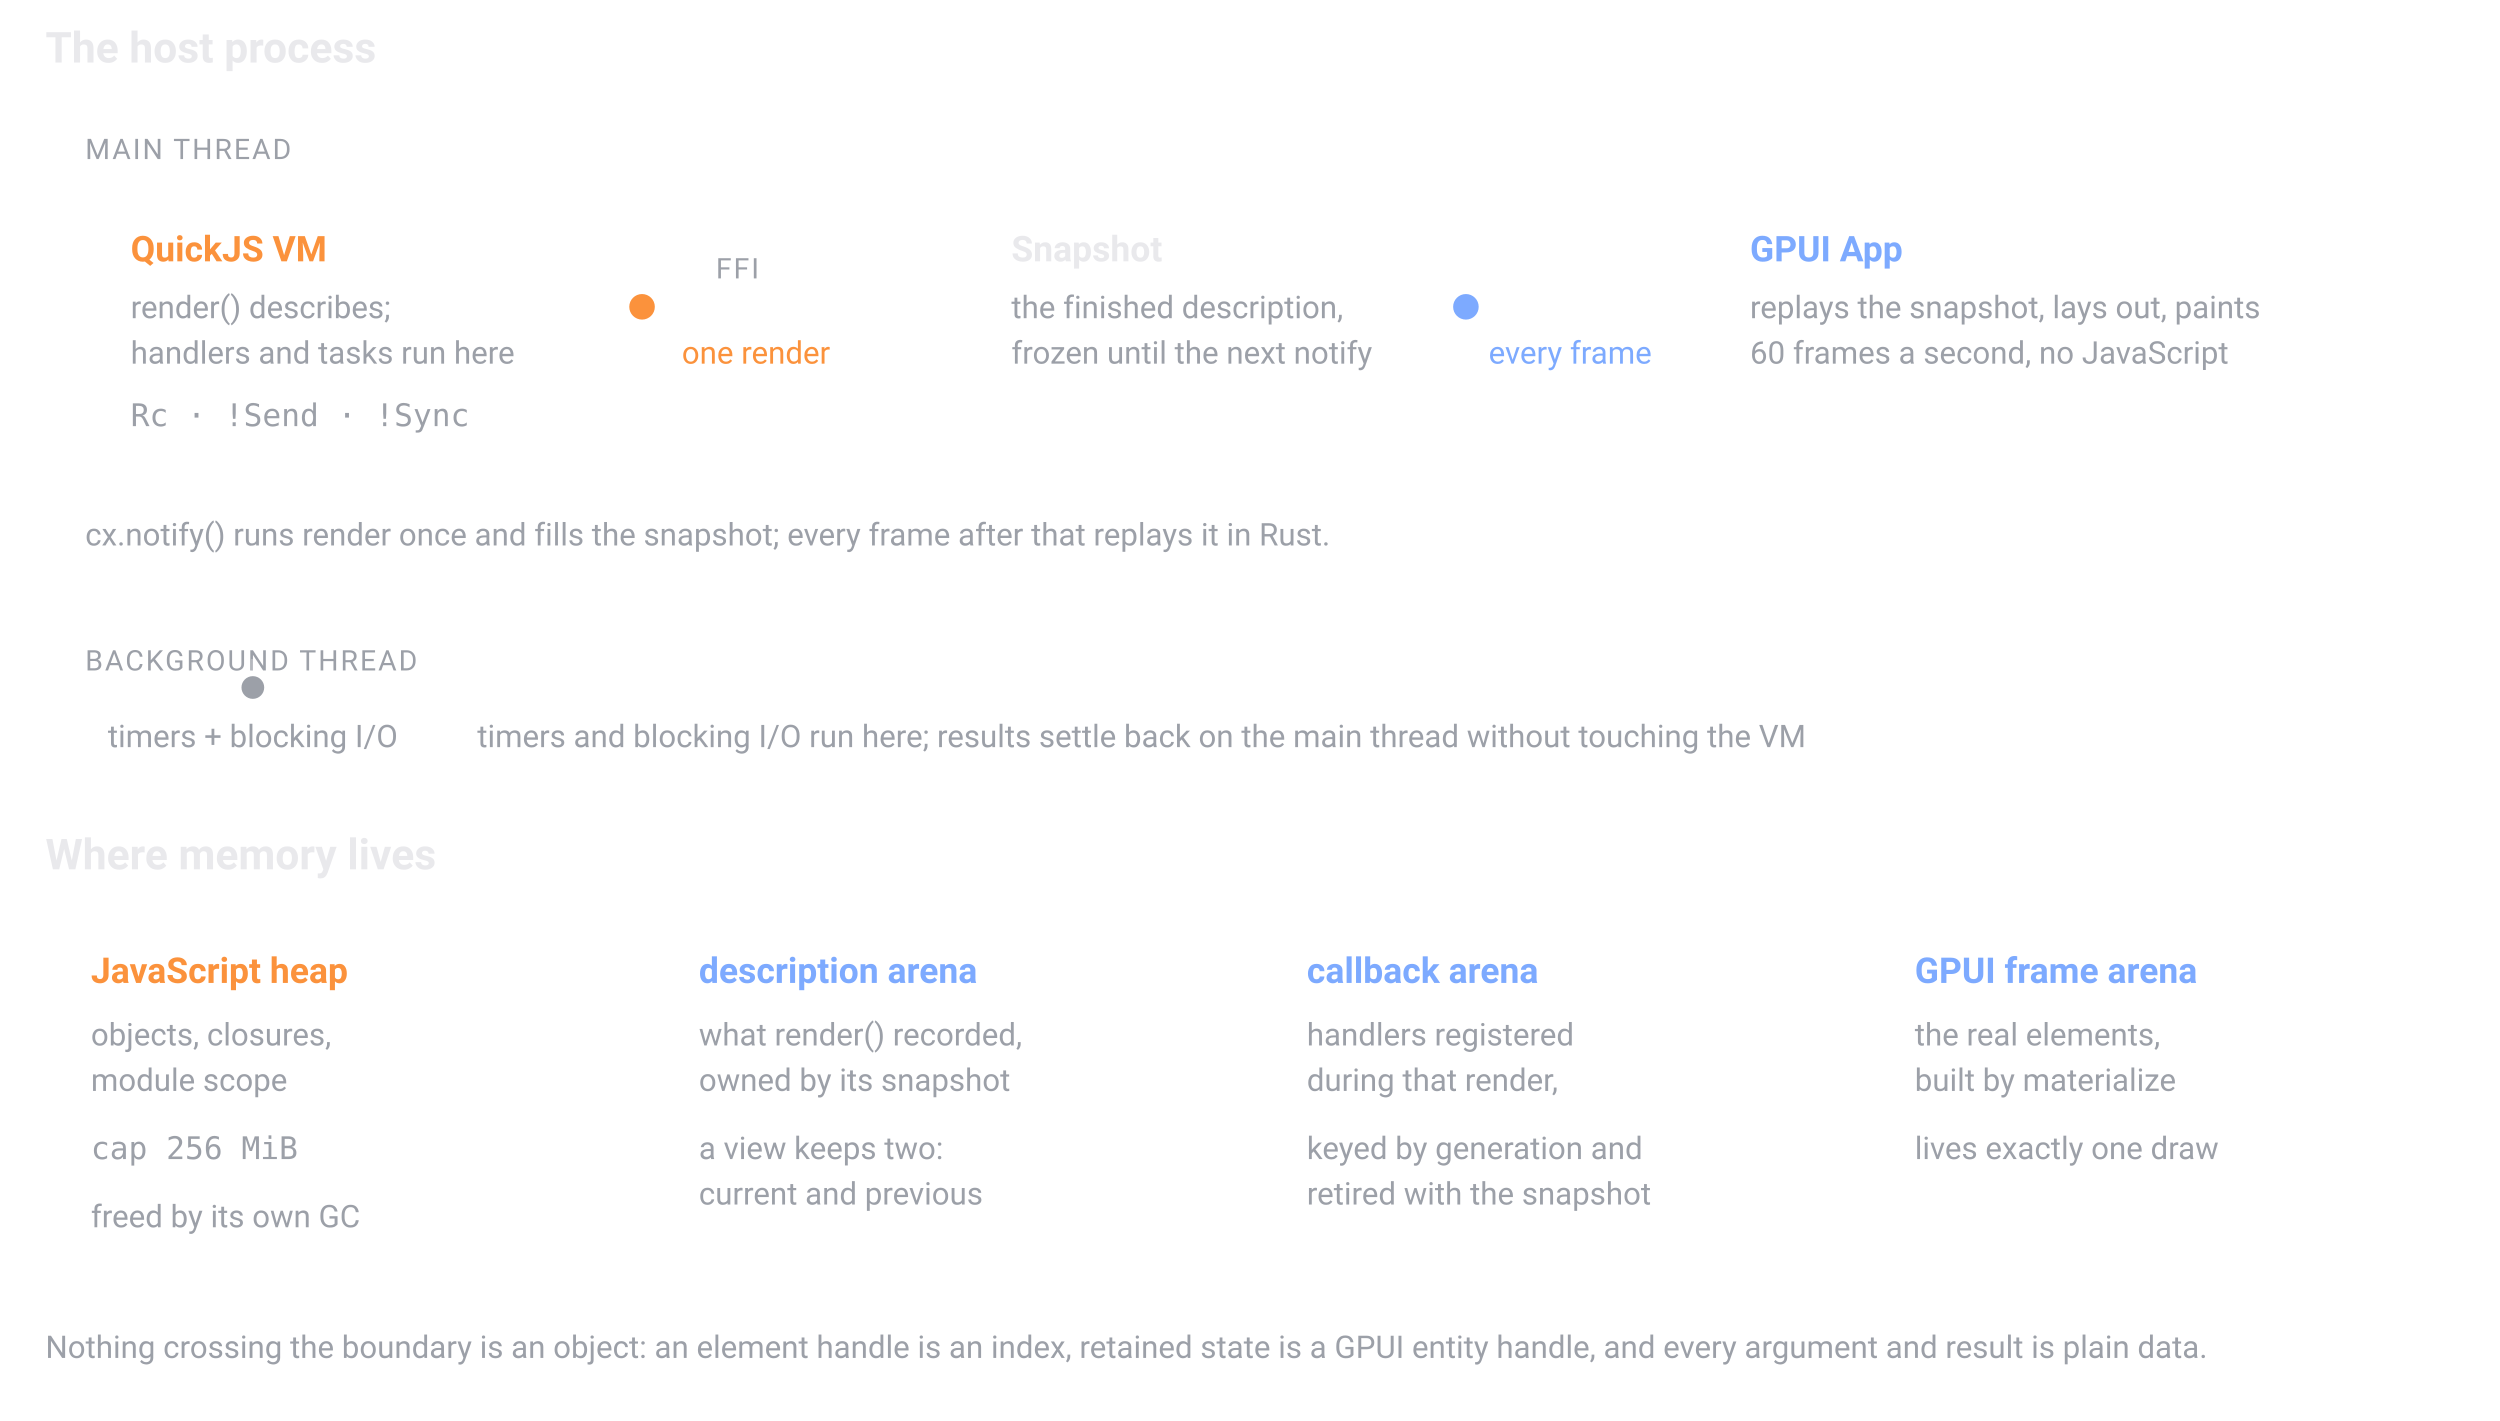
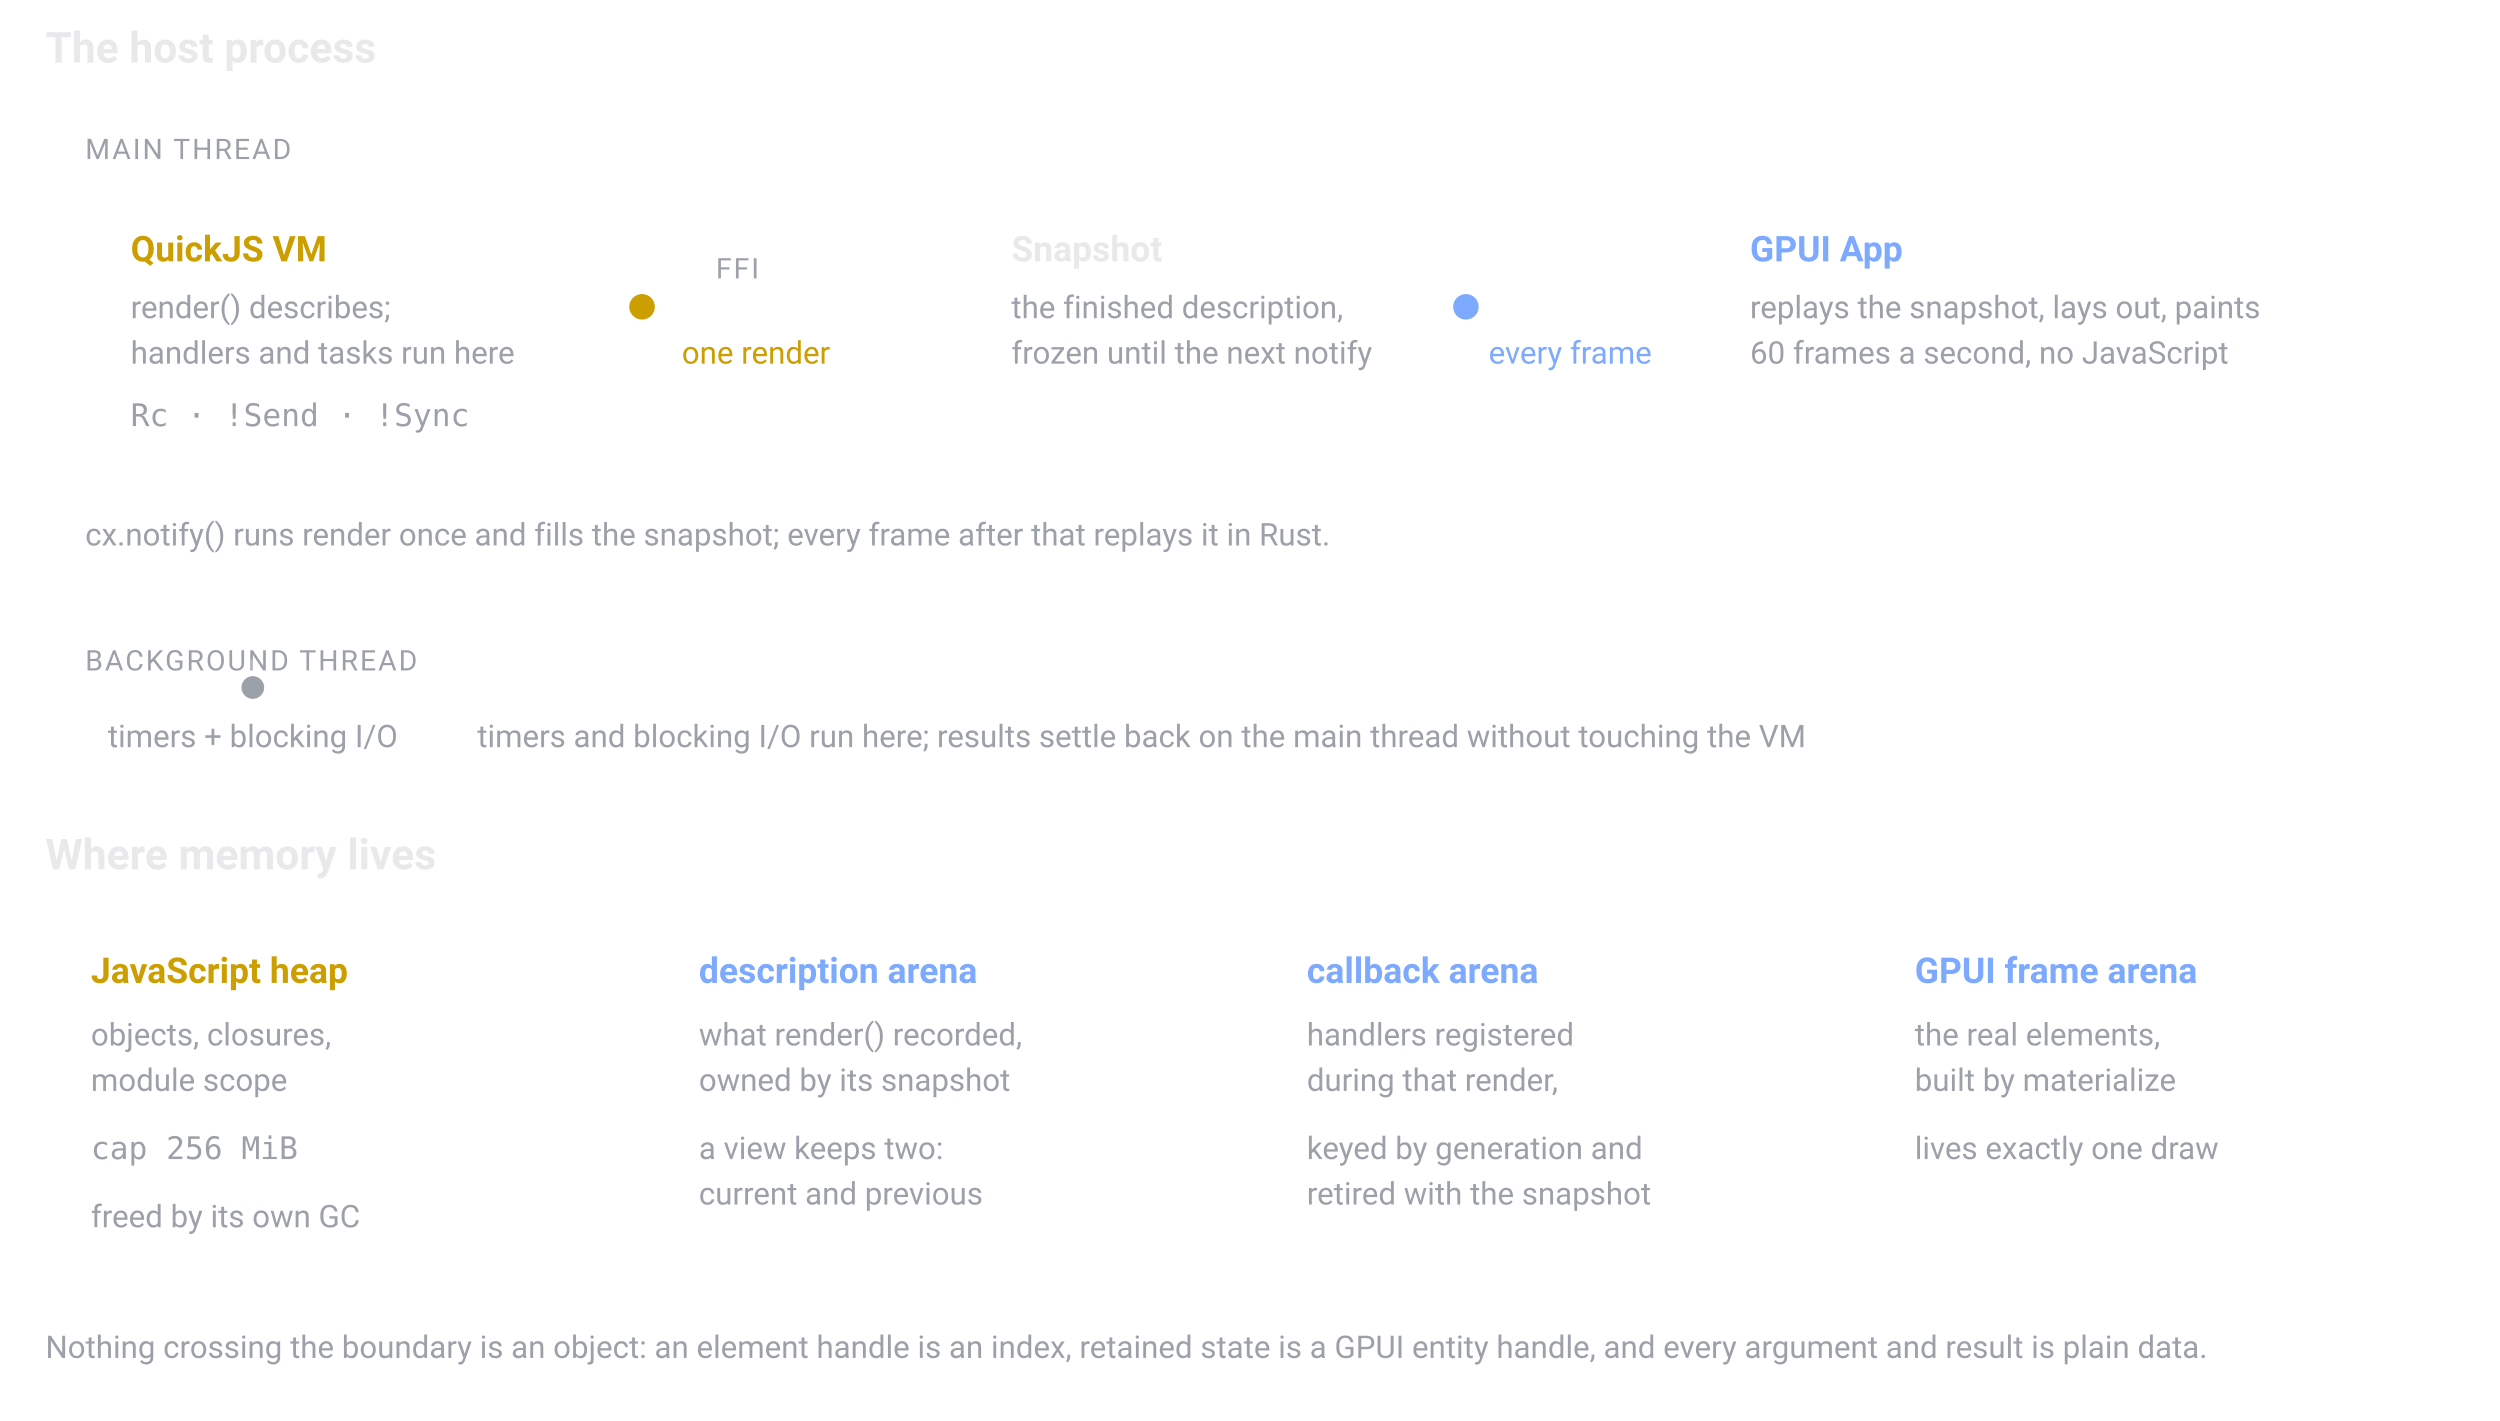
<svg xmlns="http://www.w3.org/2000/svg" viewBox="0 0 880 500" width="100%" role="img" aria-labelledby="t d">
  <defs>
    <style>
      text{font-family:ui-sans-serif,system-ui,-apple-system,"Segoe UI",Roboto,"Helvetica Neue",Arial,sans-serif}
      .mono{font-family:ui-monospace,SFMono-Regular,"SF Mono",Menlo,Consolas,monospace;font-size:11px}
      .h1{fill:#e9e9ec;font-size:15px;font-weight:650}
      .h2{font-size:12.5px;font-weight:650}
      .lbl{fill:#e9e9ec;font-size:12.5px;font-weight:600}
      .note{fill:#9ca0a8;font-size:11px}
      .tag{fill:#9ca0a8;font-size:10px;letter-spacing:.07em}
      .band{fill:rgba(255,255,255,.045);stroke:rgba(255,255,255,.13)}
      .card{fill:rgba(255,255,255,.07);stroke:rgba(255,255,255,.20)}
      .rust{fill:#7daaff}
-       .js{fill:#fb923c}
+       .js{fill:#cc9e00}
      .flow{stroke:rgba(255,255,255,.48);stroke-width:1.4;fill:none}
      .dash{stroke:rgba(255,255,255,.48);stroke-width:1.2;fill:none;stroke-dasharray:4 4;opacity:.6}
-       .dot-js{fill:#fb923c;animation:describe 4s ease-in-out infinite}
+       .dot-js{fill:#cc9e00;animation:describe 4s ease-in-out infinite}
      .dot-rust{fill:#7daaff;animation:replay 1.1s linear infinite}
      .dot-timer{fill:#9ca0a8;animation:resolve 4s ease-in-out infinite}
      @keyframes describe{
        0%{opacity:0;transform:translate(0,0)}
        8%{opacity:1;transform:translate(0,0)}
        28%{opacity:1;transform:translate(104px,0)}
        36%,100%{opacity:0;transform:translate(104px,0)}
      }
      @keyframes replay{
        0%{opacity:0;transform:translate(0,0)}
        12%{opacity:1}
        88%{opacity:1;transform:translate(66px,0)}
        100%{opacity:0;transform:translate(66px,0)}
      }
      @keyframes resolve{
        0%,58%{opacity:0;transform:translate(0,0)}
        63%{opacity:1;transform:translate(0,0)}
        82%{opacity:1;transform:translate(0,-94px)}
        90%,100%{opacity:0;transform:translate(0,-94px)}
      }
      @media (prefers-reduced-motion: reduce){
        .dot-js,.dot-rust,.dot-timer{animation:none;opacity:.9}
      }
    </style>
  </defs>
  <text class="h1" x="16" y="22">The host process</text>
  <rect class="band" x="16" y="36" width="848" height="170" rx="10" />
  <text class="tag" x="30" y="56">MAIN THREAD</text>
  <rect class="card" x="30" y="68" width="190" height="94" rx="8" />
  <text class="lbl js" x="46" y="92">QuickJS VM</text>
  <text class="note" x="46" y="112">render() describes;</text>
  <text class="note" x="46" y="128">handlers and tasks run here</text>
  <text class="note mono" x="46" y="150">Rc · !Send · !Sync</text>
  <path class="flow" d="M220 108 H340" />
  <circle class="dot-js" cx="226" cy="108" r="4.5" />
  <text class="tag" x="252" y="98">FFI</text>
  <text class="note js" x="240" y="128">one render</text>
  <rect class="card" x="340" y="68" width="170" height="94" rx="8" />
  <text class="lbl" x="356" y="92">Snapshot</text>
  <text class="note" x="356" y="112">the finished description,</text>
  <text class="note" x="356" y="128">frozen until the next notify</text>
  <path class="flow" d="M510 108 H600" />
  <circle class="dot-rust" cx="516" cy="108" r="4.5" />
  <text class="note rust" x="524" y="128">every frame</text>
  <rect class="card" x="600" y="68" width="248" height="94" rx="8" />
  <text class="lbl rust" x="616" y="92">GPUI App</text>
  <text class="note" x="616" y="112">replays the snapshot, lays out, paints</text>
  <text class="note" x="616" y="128">60 frames a second, no JavaScript</text>
  <text class="note" x="30" y="192">cx.notify() runs render once and fills the snapshot; every frame after that replays it in Rust.</text>
  <rect class="band" x="16" y="216" width="848" height="66" rx="10" />
  <text class="tag" x="30" y="236">BACKGROUND THREAD</text>
  <rect class="card" x="30" y="244" width="118" height="30" rx="6" />
  <text class="note" x="89" y="263" text-anchor="middle">timers + blocking I/O</text>
  <path class="dash" d="M89 244 V162" />
  <circle class="dot-timer" cx="89" cy="242" r="4" />
  <text class="note" x="168" y="263">timers and blocking I/O run here; results settle back on the main thread without touching the VM</text>
  <text class="h1" x="16" y="306">Where memory lives</text>
  <rect class="card" x="16" y="322" width="204" height="130" rx="8" />
  <text class="h2 js" x="32" y="346">JavaScript heap</text>
  <text class="note" x="32" y="368">objects, closures,</text>
  <text class="note" x="32" y="384">module scope</text>
  <text class="note mono" x="32" y="408">cap 256 MiB</text>
  <text class="note" x="32" y="432">freed by its own GC</text>
  <rect class="card" x="230" y="322" width="204" height="130" rx="8" />
  <text class="h2 rust" x="246" y="346">description arena</text>
  <text class="note" x="246" y="368">what render() recorded,</text>
  <text class="note" x="246" y="384">owned by its snapshot</text>
  <text class="note" x="246" y="408">a view keeps two:</text>
  <text class="note" x="246" y="424">current and previous</text>
  <rect class="card" x="444" y="322" width="204" height="130" rx="8" />
  <text class="h2 rust" x="460" y="346">callback arena</text>
  <text class="note" x="460" y="368">handlers registered</text>
  <text class="note" x="460" y="384">during that render,</text>
  <text class="note" x="460" y="408">keyed by generation and</text>
  <text class="note" x="460" y="424">retired with the snapshot</text>
  <rect class="card" x="658" y="322" width="206" height="130" rx="8" />
  <text class="h2 rust" x="674" y="346">GPUI frame arena</text>
  <text class="note" x="674" y="368">the real elements,</text>
  <text class="note" x="674" y="384">built by materialize</text>
  <text class="note" x="674" y="408">lives exactly one draw</text>
  <text class="note" x="16" y="478">Nothing crossing the boundary is an object: an element handle is an index, retained state is a GPUI entity handle, and every argument and result is plain data.</text>
</svg>
